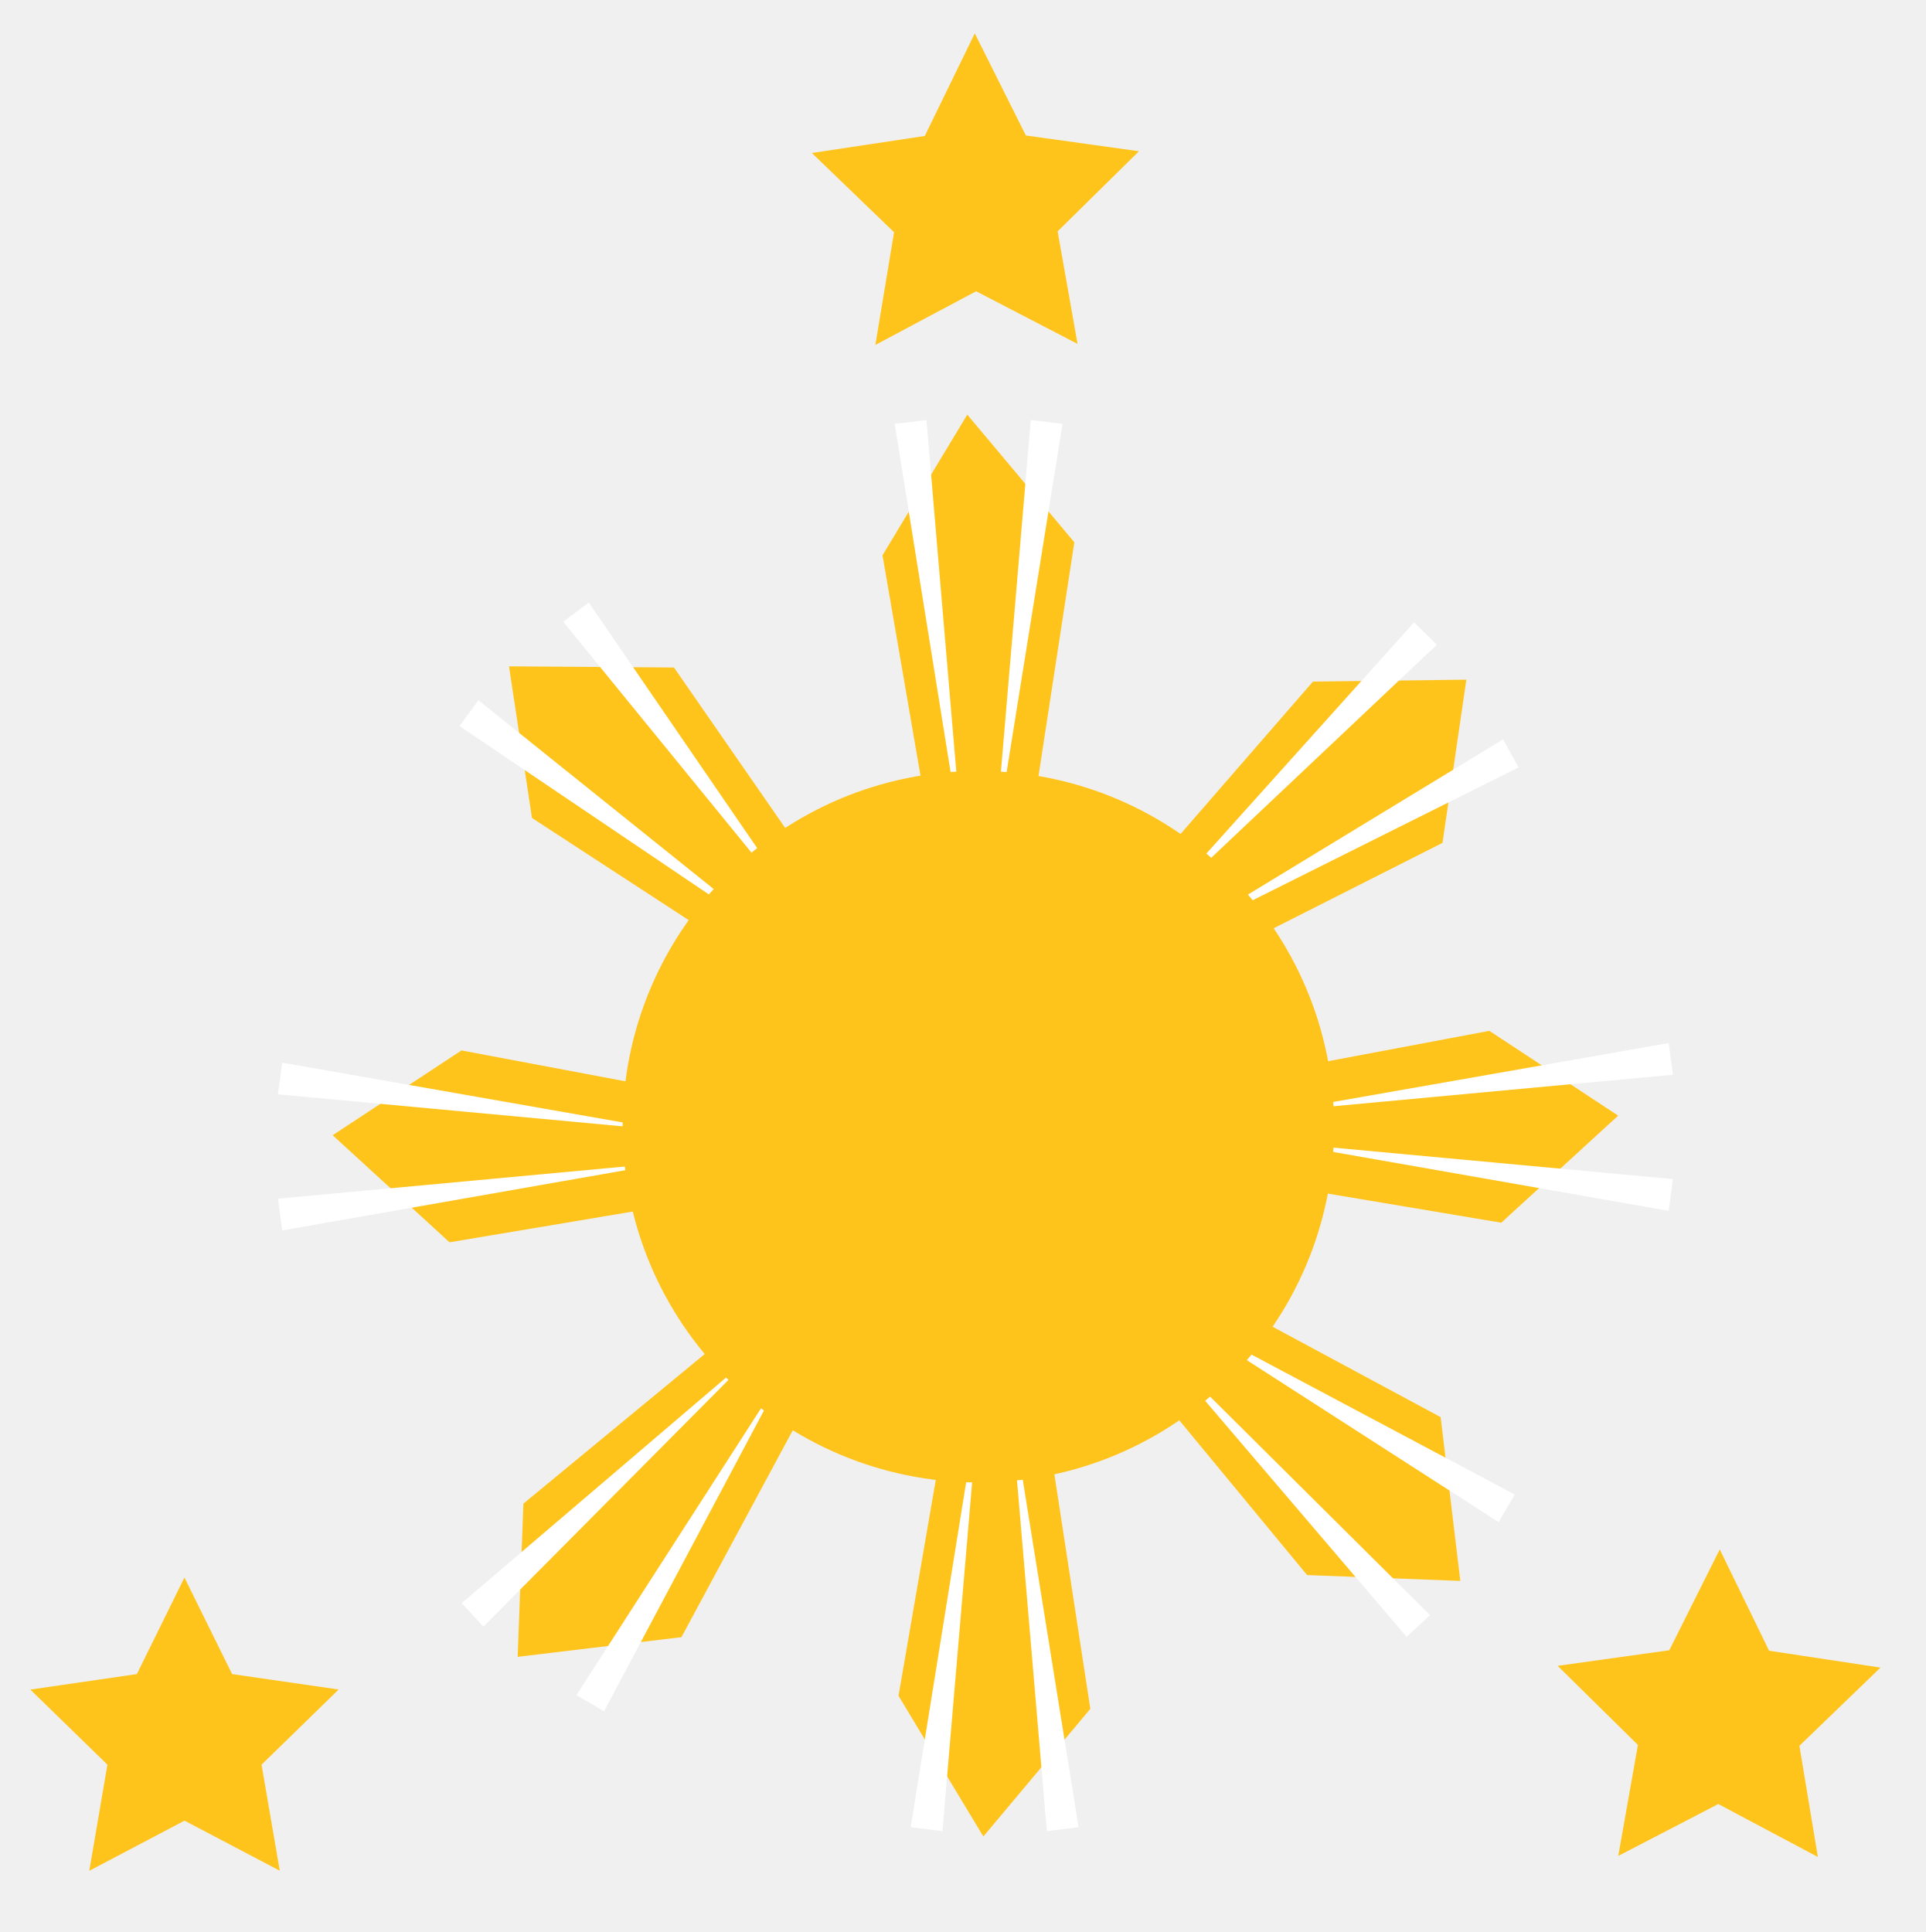
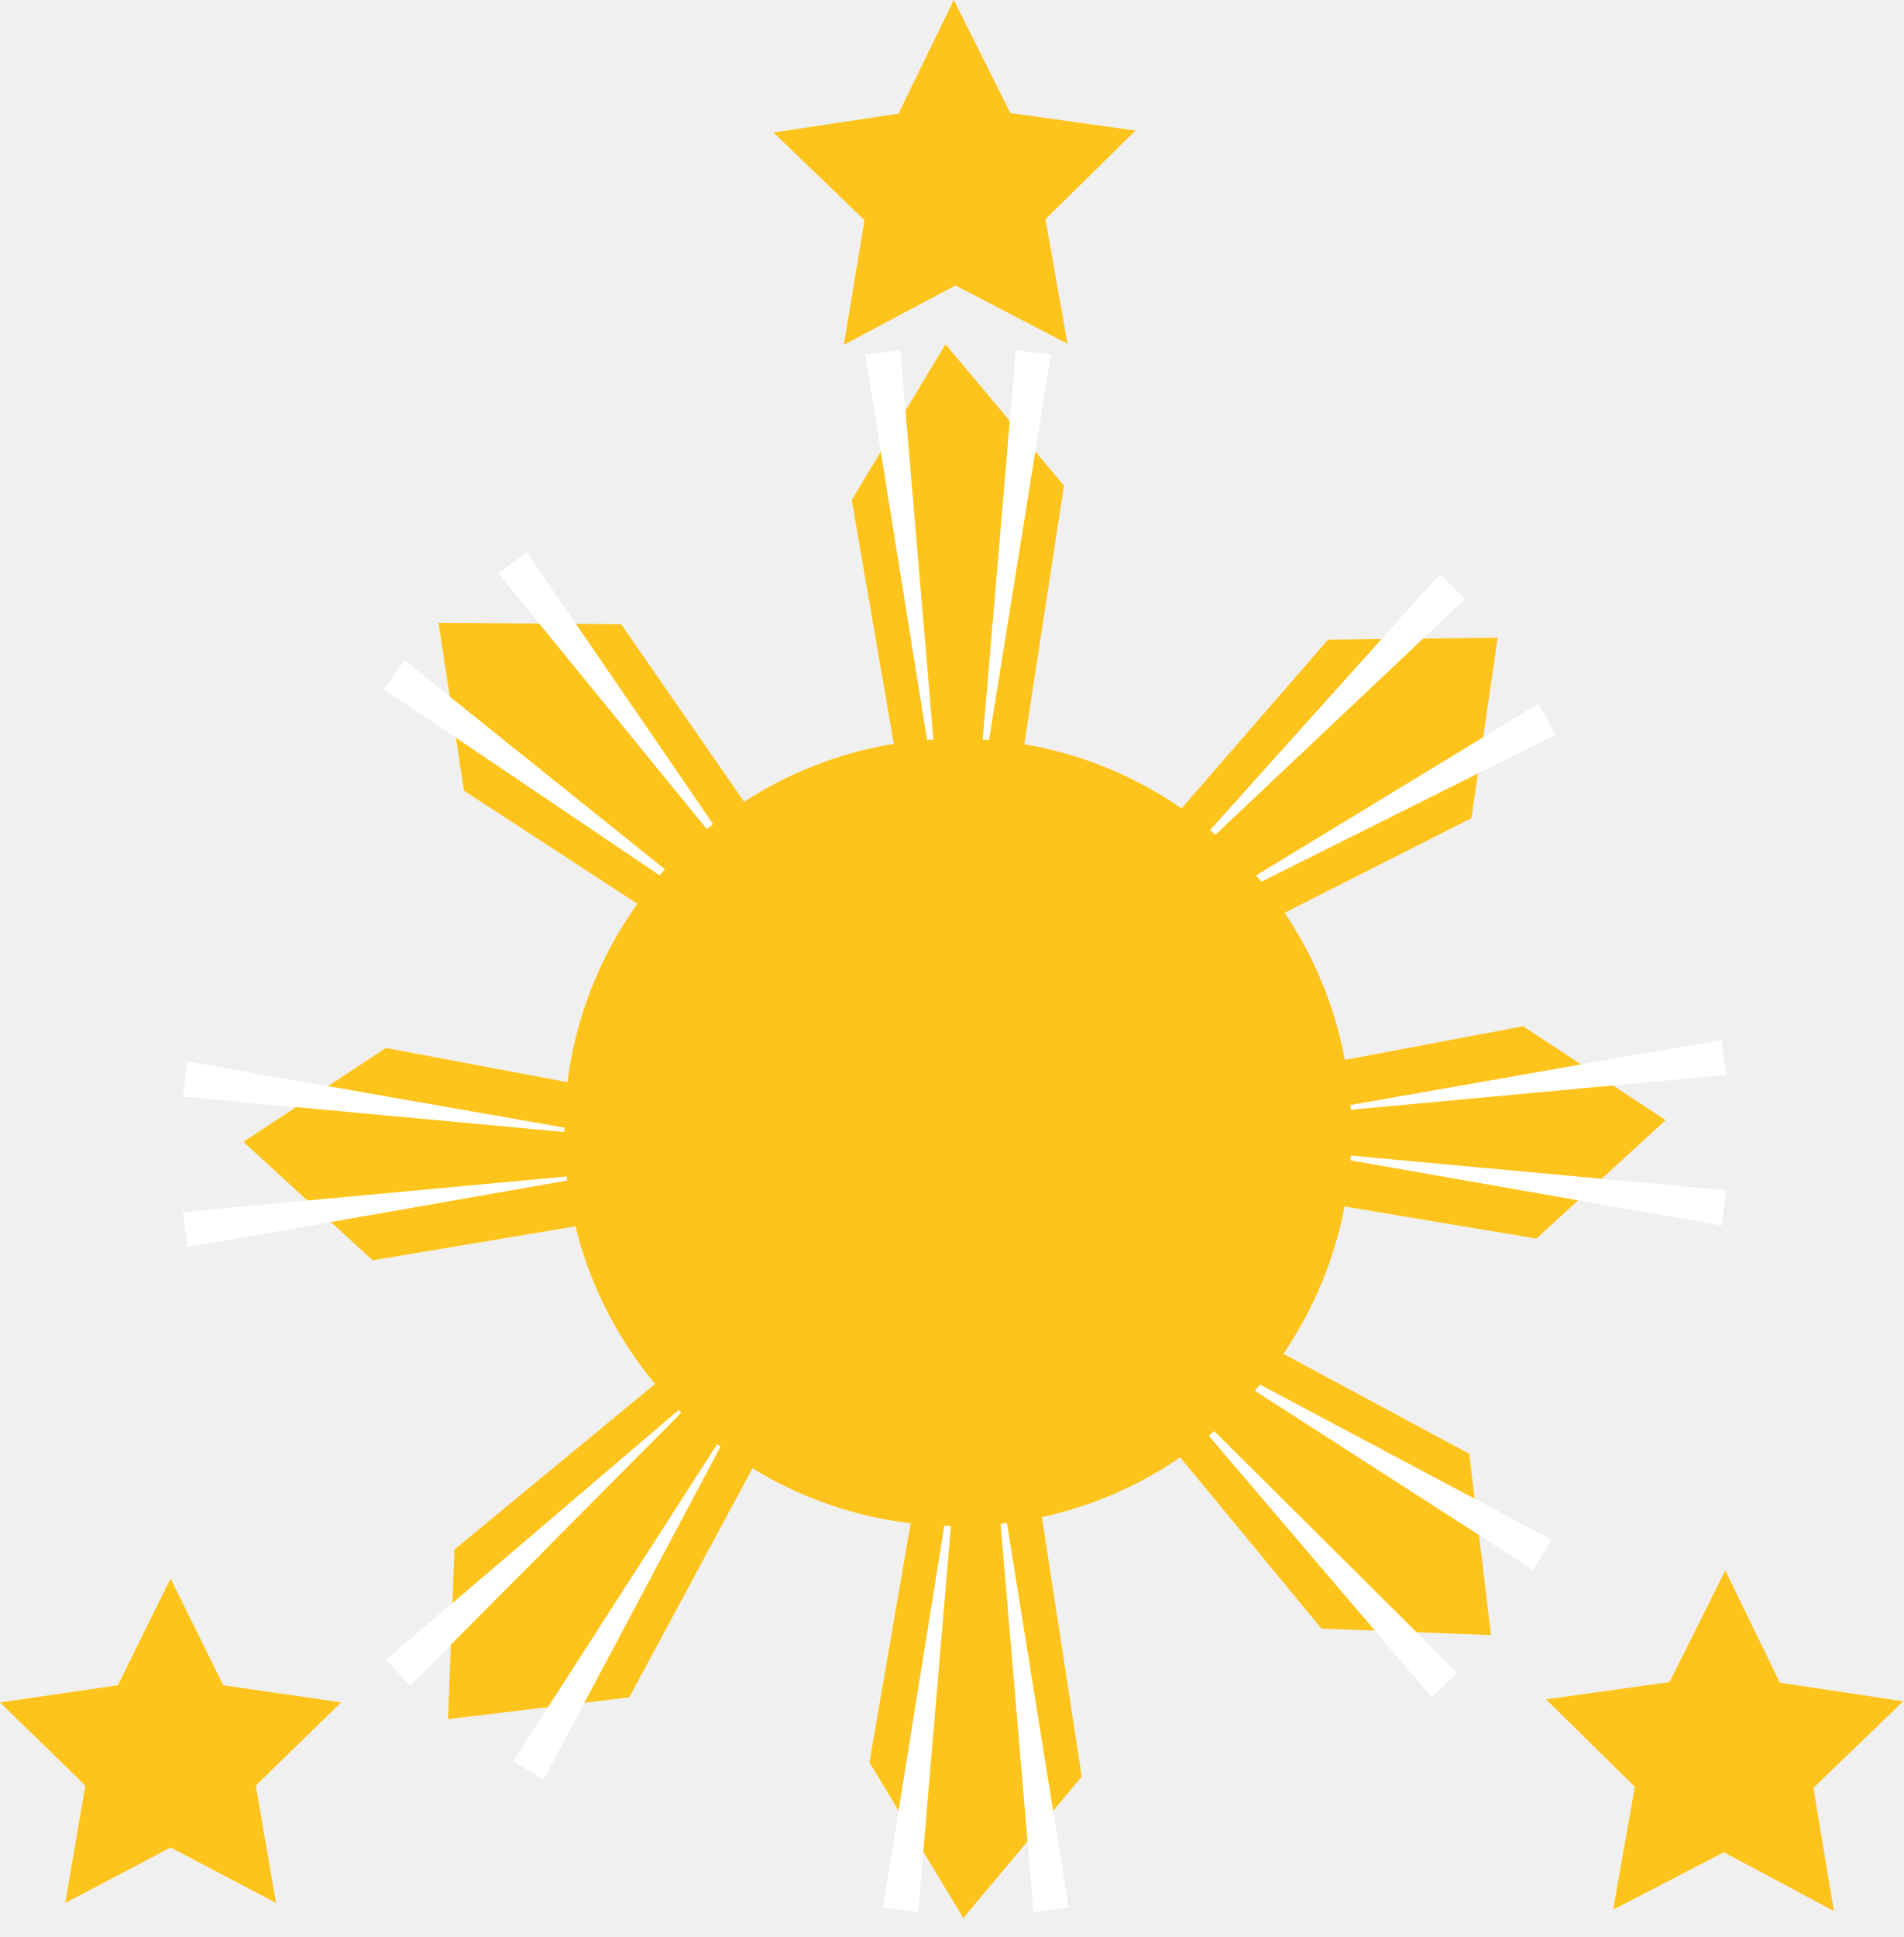
- <svg xmlns="http://www.w3.org/2000/svg" version="1.1" id="Layer_1" x="0px" y="0px" viewBox="0 0 240.75 241.57" style="enable-background:new 0 0 240.75 241.57;" xml:space="preserve">
+ <svg xmlns="http://www.w3.org/2000/svg" version="1.1" id="Layer_1" x="0px" y="0px" viewBox="0 0 215.07 218.83" style="enable-background:new 0 0 215.07 218.83;" xml:space="preserve">
  <style type="text/css">
	.st0{fill:#FFC41C;}
	.st1{fill:#FFC41C;stroke:#FFC41C;stroke-miterlimit:10;}
	.st2{fill:#FFFFFF;}
</style>
-   <polygon class="st0" points="34.98,233.91 23.07,227.65 11.16,233.92 13.43,220.65 3.79,211.26 17.11,209.32 23.06,197.25   29.02,209.32 42.34,211.25 32.7,220.65 " />
-   <polygon class="st0" points="227.28,232.19 214.83,225.57 202.32,232.06 204.78,218.18 194.74,208.29 208.7,206.34 215.01,193.73   221.18,206.4 235.11,208.51 224.97,218.29 " />
-   <polygon class="st0" points="134.72,43 122.04,36.42 109.44,43.13 111.78,29.04 101.5,19.13 115.62,17 121.87,4.17 128.26,16.94   142.4,18.91 132.23,28.93 " />
-   <polyline class="st1" points="139.63,114.21 164.38,85.72 182.75,85.49 179.89,105.06 145.3,122.56 " />
+   <polygon class="st0" points="31.19,214.98 19.28,208.72 7.37,214.99 9.64,201.72 0,192.33 13.32,190.39 19.27,178.32 25.23,190.39   38.55,192.32 28.91,201.72 " />
+   <polygon class="st0" points="207.23,215.89 194.79,209.26 182.28,215.75 184.74,201.87 174.7,191.98 188.66,190.03 194.96,177.42   201.13,190.1 215.07,192.2 204.92,201.98 " />
+   <polygon class="st0" points="120.63,38.83 107.96,32.25 95.35,38.96 97.69,24.88 87.41,14.97 101.53,12.84 107.78,0 114.17,12.77   128.31,14.75 118.14,24.77 " />
+   <polyline class="st1" points="125.55,101.26 150.29,72.77 168.66,72.54 165.81,92.11 131.21,109.62 " />
  <g>
-     <polygon class="st2" points="179.65,80.61 144.32,113.97 176.79,77.82  " />
+     <polygon class="st2" points="165.56,67.66 130.23,101.02 162.7,64.87  " />
  </g>
  <g>
-     <polygon class="st2" points="189.86,95.95 146.81,117.46 187.92,92.45  " />
+     <polygon class="st2" points="175.77,83 132.72,104.51 173.84,79.5  " />
  </g>
-   <polyline class="st1" points="148.68,136.47 186.1,129.42 201.5,139.56 187.54,152.35 148.44,145.79 " />
+   <polyline class="st1" points="134.59,123.52 172.01,116.47 187.41,126.61 173.46,139.4 134.35,132.85 " />
  <g>
-     <polygon class="st2" points="209.16,134.38 160.16,138.93 208.63,130.42  " />
+     <polygon class="st2" points="195.07,121.44 146.07,125.98 194.54,117.47  " />
  </g>
  <g>
-     <polygon class="st2" points="208.63,151.4 160.16,142.89 209.16,147.43  " />
+     <polygon class="st2" points="194.54,138.45 146.07,129.94 195.07,134.48  " />
  </g>
-   <polyline class="st1" points="117.91,110.43 110.86,69.53 121,52.7 133.79,67.95 127.24,110.69 " />
+   <polyline class="st1" points="103.83,97.49 96.77,56.58 106.91,39.75 119.7,55.01 113.15,97.75 " />
  <g>
-     <polygon class="st2" points="115.83,52.52 120.37,106.02 111.86,53  " />
+     <polygon class="st2" points="101.74,39.57 106.28,93.07 97.77,40.05  " />
  </g>
  <g>
-     <polygon class="st2" points="132.84,53 124.33,106.02 128.87,52.52  " />
+     <polygon class="st2" points="118.75,40.05 110.24,93.07 114.78,39.57  " />
  </g>
-   <polyline class="st1" points="119.92,171.04 112.86,211.94 123.01,228.77 135.79,213.52 129.24,170.78 " />
+   <polyline class="st1" points="105.83,158.09 98.77,199 108.92,215.83 121.71,200.57 115.15,157.83 " />
  <g>
-     <polygon class="st2" points="113.86,228.47 122.38,175.45 117.83,228.96  " />
+     <polygon class="st2" points="99.78,215.53 108.29,162.51 103.75,216.01  " />
  </g>
  <g>
-     <polygon class="st2" points="130.88,228.96 126.33,175.45 134.85,228.47  " />
+     <polygon class="st2" points="116.79,216.01 112.25,162.51 120.76,215.53  " />
  </g>
-   <polyline class="st1" points="139.63,167.35 163.66,196.45 182.01,197.15 179.65,177.51 145.51,159.14 " />
+   <polyline class="st1" points="125.55,154.4 149.57,183.5 167.92,184.2 165.56,164.56 131.42,146.19 " />
  <g>
-     <polygon class="st2" points="175.86,204.66 144.32,167.7 178.79,201.95  " />
+     <polygon class="st2" points="161.77,191.72 130.23,154.75 164.7,189  " />
  </g>
  <g>
-     <polygon class="st2" points="187.36,190.32 146.89,164.28 189.38,186.87  " />
+     <polygon class="st2" points="173.27,177.37 132.8,151.33 175.29,173.92  " />
  </g>
-   <polyline class="st1" points="95.04,164.23 65.93,188.25 65.24,206.6 84.88,204.24 103.25,170.1 " />
+   <polyline class="st1" points="80.95,151.28 51.84,175.3 51.15,193.65 70.79,191.29 89.16,157.15 " />
  <g>
-     <polygon class="st2" points="57.72,200.45 94.68,168.91 60.44,203.38  " />
+     <polygon class="st2" points="43.63,187.5 80.6,155.96 46.35,190.43  " />
  </g>
  <g>
-     <polygon class="st2" points="72.07,211.95 98.11,171.48 75.52,213.97  " />
+     <polygon class="st2" points="57.98,199 84.02,158.53 61.43,201.03  " />
  </g>
-   <polyline class="st1" points="95.23,138.92 57.8,131.87 42.4,142.01 56.36,154.8 95.46,148.24 " />
+   <polyline class="st1" points="81.14,125.97 43.71,118.92 28.31,129.06 42.27,141.85 81.37,135.3 " />
  <g>
-     <polygon class="st2" points="35.28,132.87 83.74,141.38 34.75,136.83  " />
+     <polygon class="st2" points="21.19,119.92 69.66,128.43 20.66,123.89  " />
  </g>
  <g>
-     <polygon class="st2" points="34.75,149.88 83.74,145.34 35.28,153.85  " />
+     <polygon class="st2" points="20.66,136.93 69.66,132.39 21.19,140.9  " />
  </g>
-   <polyline class="st1" points="98.59,122.59 66.97,101.98 64.22,83.82 84,83.96 106.09,115.83 " />
+   <polyline class="st1" points="84.5,109.64 52.89,89.03 50.14,70.87 69.92,71.01 92,102.88 " />
  <g>
-     <polygon class="st2" points="59.82,87.56 97.71,117.97 57.45,90.78  " />
+     <polygon class="st2" points="45.73,74.61 83.63,105.03 43.36,77.83  " />
  </g>
  <g>
-     <polygon class="st2" points="73.61,75.34 100.83,115.04 70.41,77.74  " />
+     <polygon class="st2" points="59.53,62.39 86.74,102.09 56.32,64.79  " />
  </g>
-   <circle class="st0" cx="122.32" cy="140.88" r="44.48" />
+   <circle class="st0" cx="108.24" cy="127.93" r="44.48" />
</svg>
